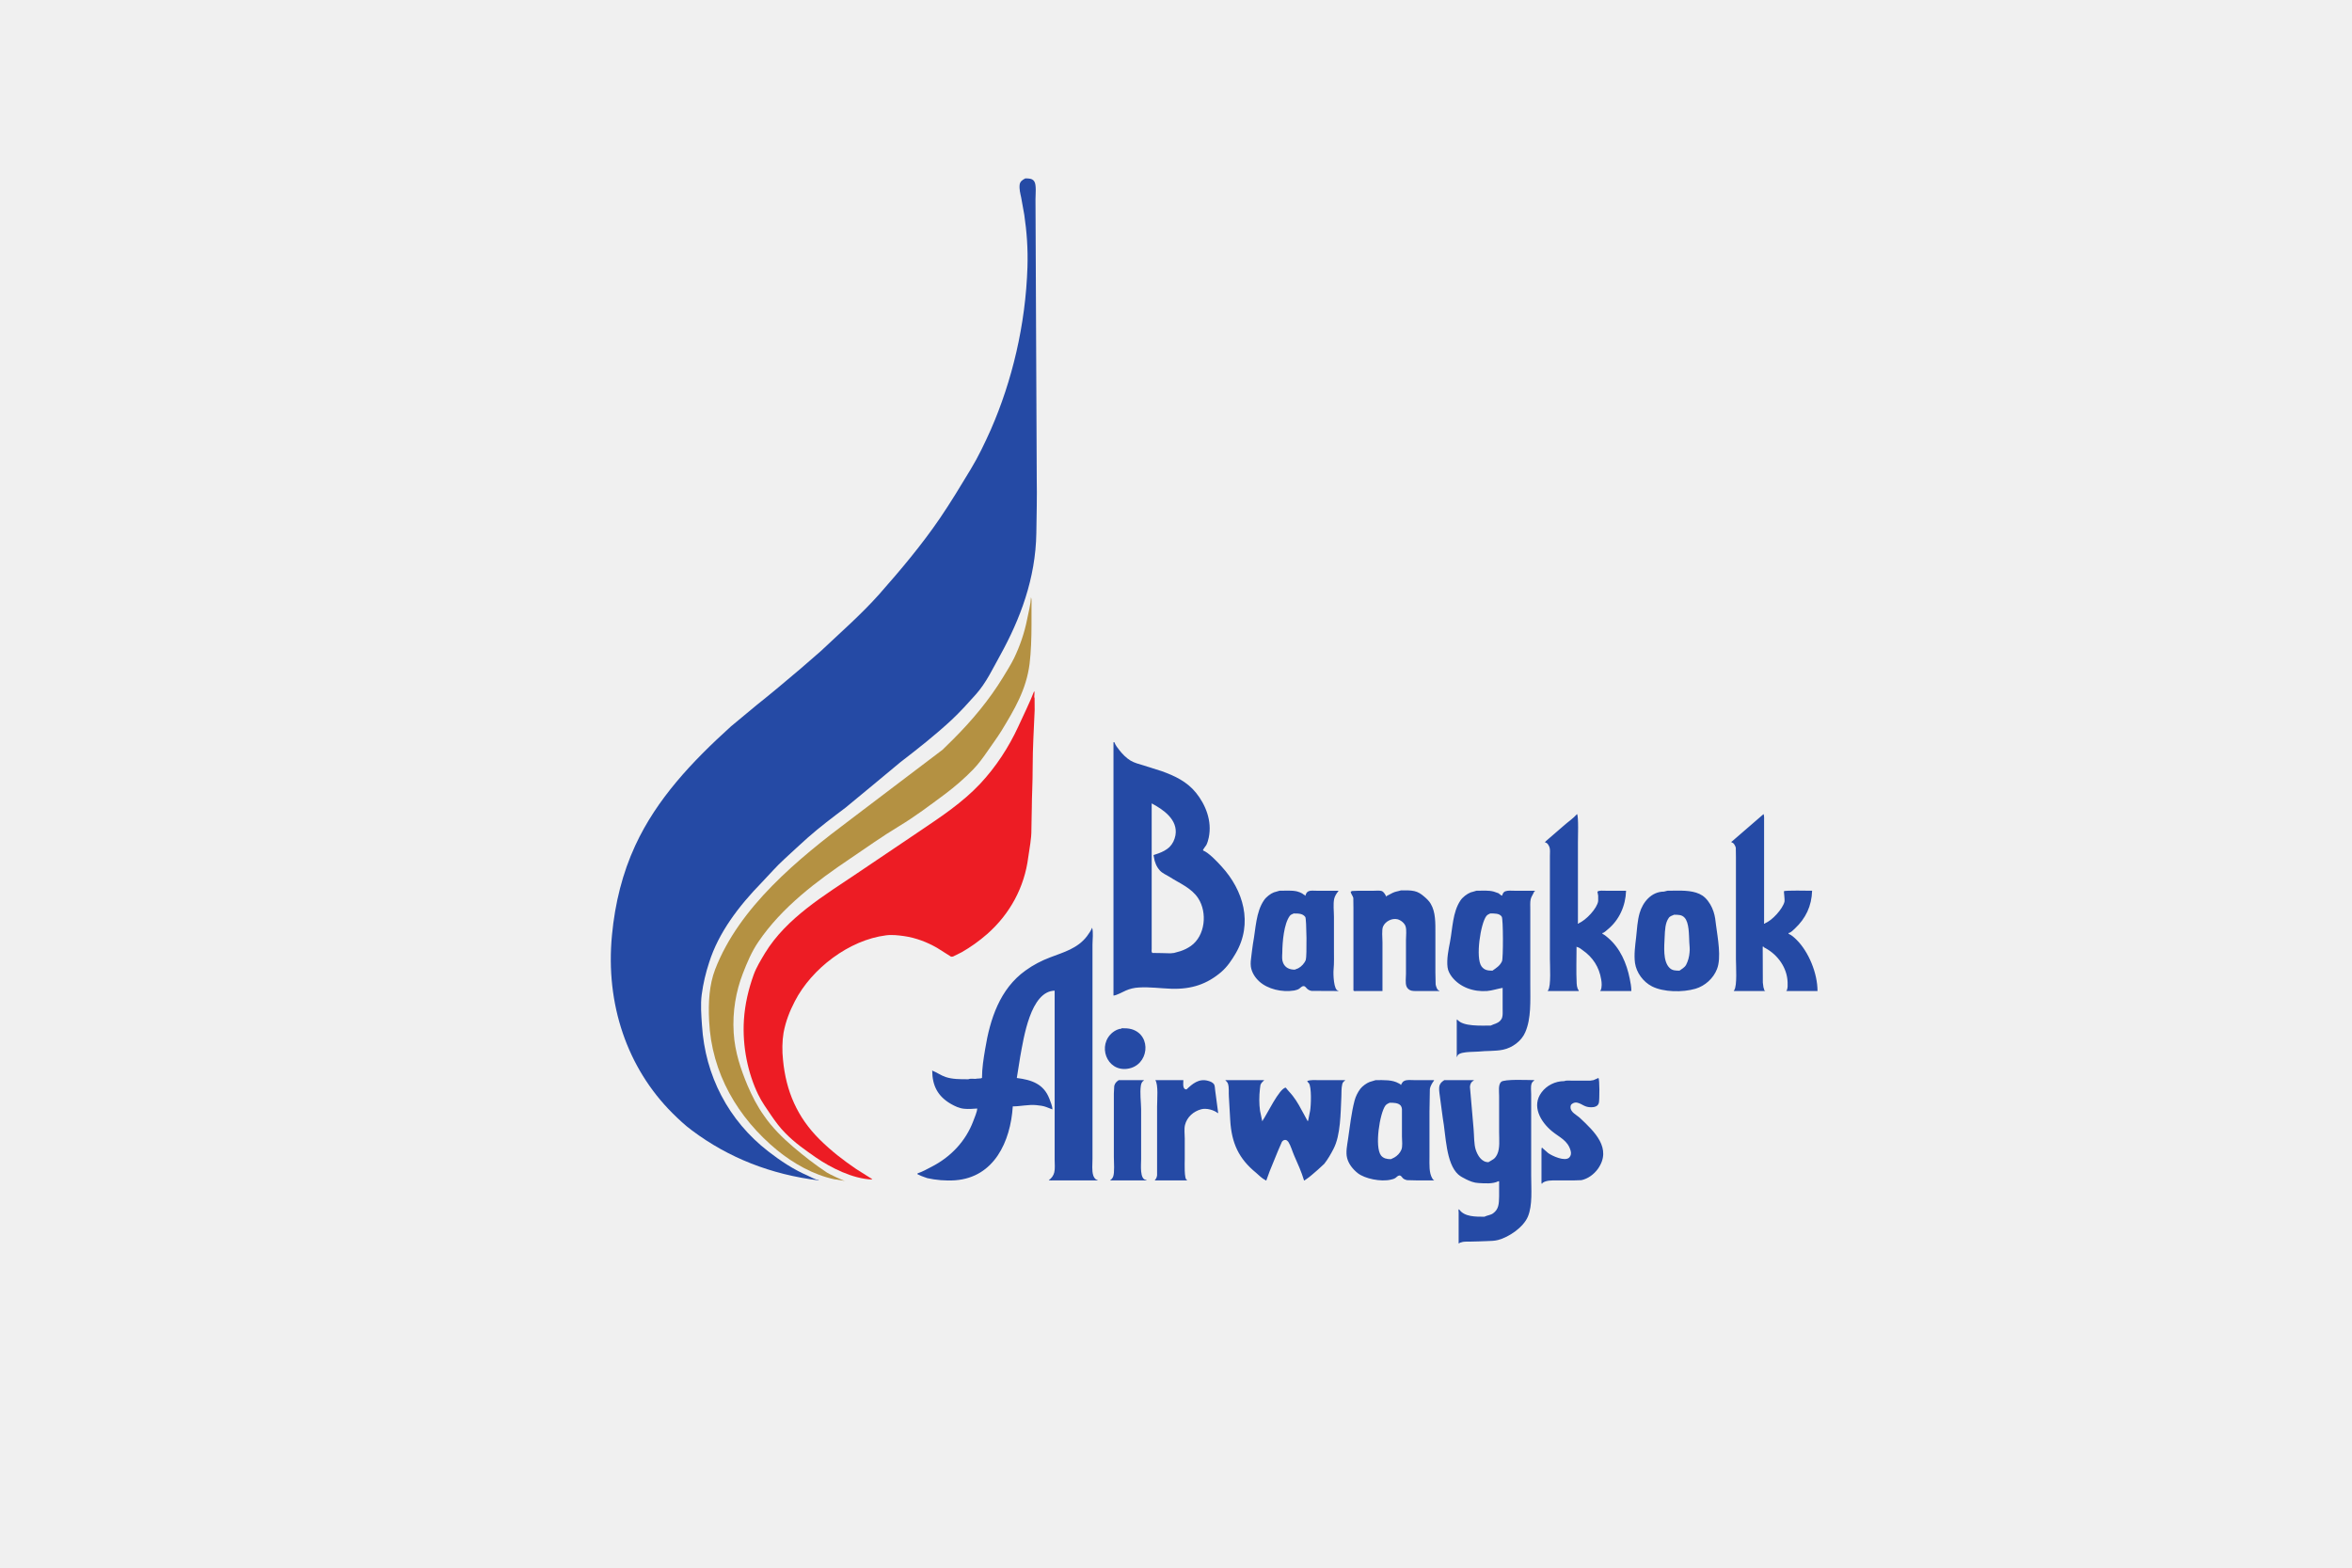
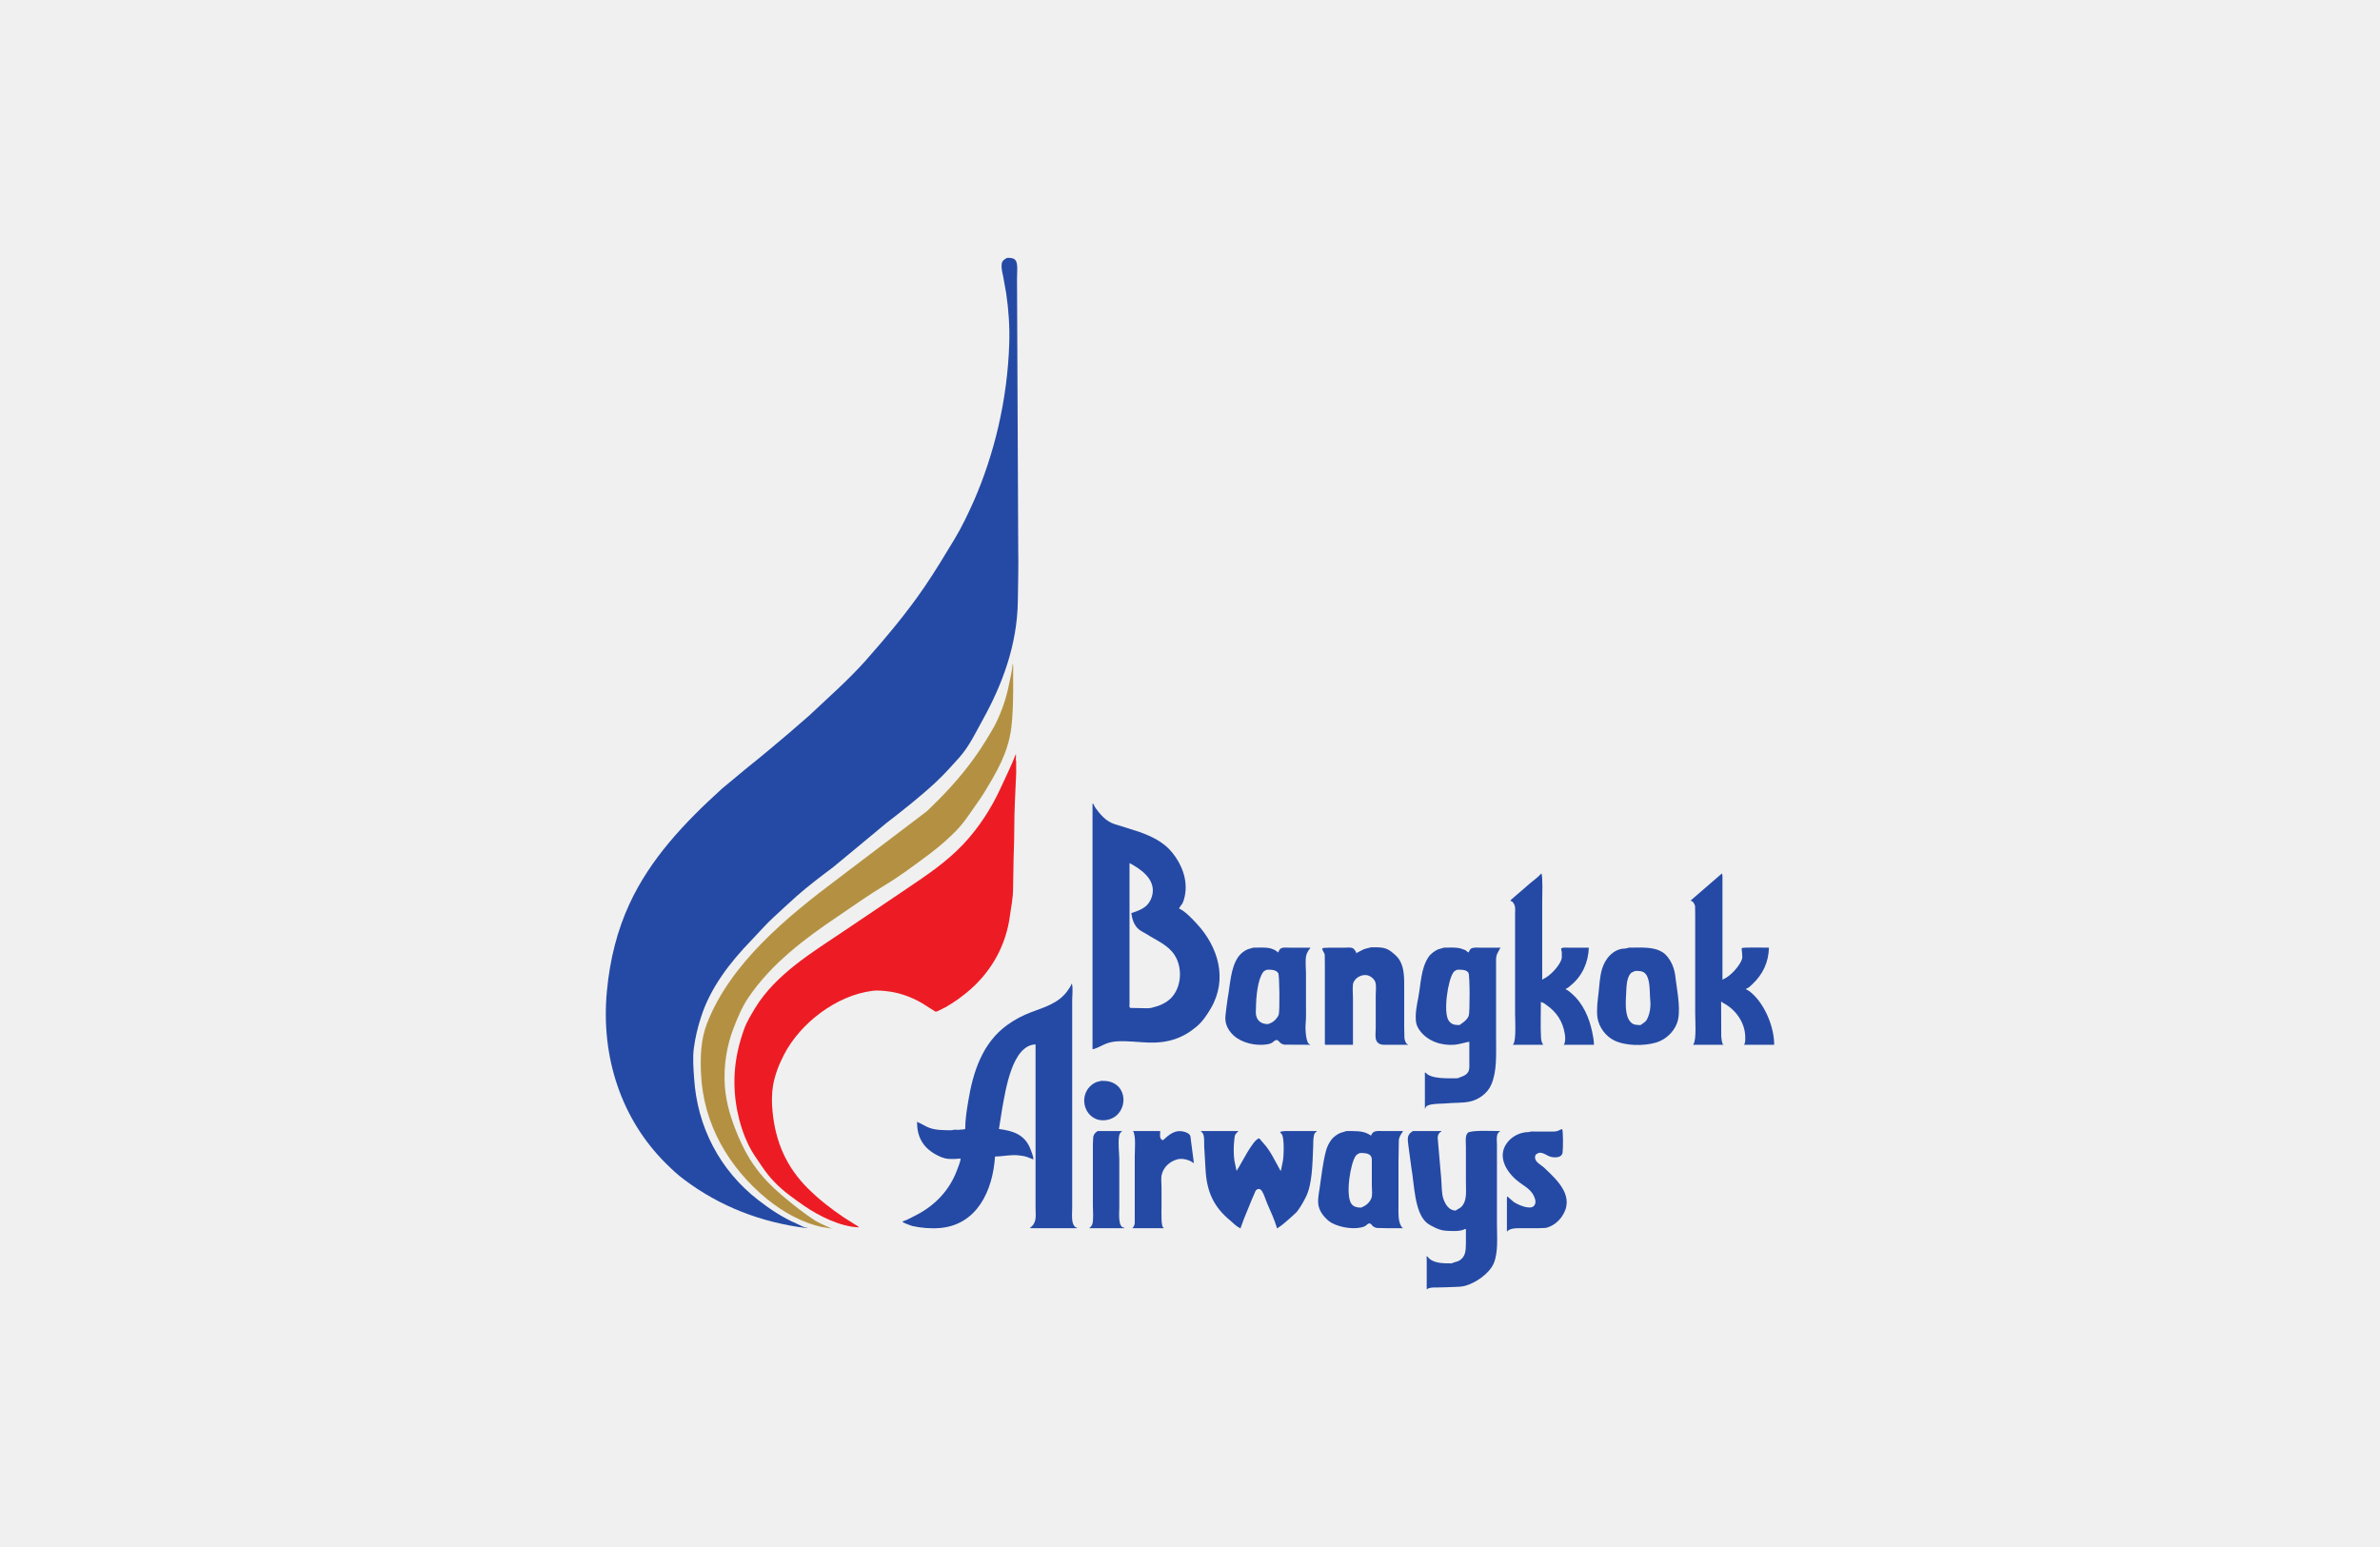
- <svg xmlns="http://www.w3.org/2000/svg" id="master-artboard" viewBox="0 0 1200 800" version="1.1" x="0px" y="0px" style="enable-background:new 0 0 1400 980;" width="1200px" height="800px">
-   <rect id="ee-background" x="0" y="0" width="1200" height="800" style="fill: white; fill-opacity: 0; pointer-events: none;" />
-   <g transform="matrix(1.058173, 0, 0, 1.058173, 311.6318, 119.9151)">
-     <path d="M216.616 242.994v109.2c1.221 0 4.092-1.617 5.362-2.167 1.648-.734 3.596-1.204 5.525-1.3 4.75-.3 9.469.387 14.083.541 8.823.27 15.41-2.07 21.45-7.204 2.666-2.296 4.562-5.18 6.23-8.016 7.61-13.036 3.298-27.256-6.067-37.484-2.007-2.2-5.428-5.872-8.017-6.933 0-.492 1.181-1.808 1.463-2.33.494-1.012.786-2.095 1.029-3.195 1.512-7.237-1.409-14.218-5.471-19.283-3.926-4.883-9.246-7.33-14.733-9.317-2.589-.859-5.217-1.662-7.854-2.492-1.91-.569-3.953-1.07-5.688-2.112-1.842-1.129-3.345-2.68-4.712-4.388-.844-1.06-1.746-2.198-2.221-3.52zm16.466 26.379c4.886 2.605 11.42 6.956 10.238 13.758-.369 1.959-1.195 3.683-2.6 5.092-1.31 1.215-2.947 2.046-4.604 2.654-.67.241-1.36.463-2.059.704-.32 0-.083.488-.054.758.32 2.326 1.142 4.363 2.654 6.013 1.154 1.225 2.705 1.795 4.063 2.654 4.275 2.779 9.486 4.776 12.404 9.262 4.013 6.156 3.067 16.184-3.196 20.584a17.116 17.116 0 01-4.496 2.22c-.911.242-1.787.518-2.708.759-.475.038-1.018.066-1.57.162-2.609-.096-5.228-.124-7.855-.162v-.217c-.398 0-.217-1.179-.217-1.516v-62.726zm183.3 4.604c-1.745 1.988-4.01 3.424-5.959 5.2-2.56 2.21-5.068 4.437-7.637 6.608v.217h-.217v.217c1.047 0 1.781 1.474 2.004 2.275.272 1.032.09 2.47.109 3.629v44.145c0 2.837.56 11.917-.759 13.596v.217h-.216v.162h13.433c0-.337-.362-.705-.488-.975a7.513 7.513 0 01-.433-2.275c-.262-5.278-.054-10.41-.054-15.87.252 0 .217-.025.217.216.804 0 1.737.812 2.329 1.246 4.479 3.088 7.218 7.368 8.07 12.675.253 1.341.395 3.408-.216 4.604 0 .212.035.217-.217.217v.162h13.434c0-1.891-.356-3.626-.705-5.362-1.328-6.562-4.062-13.054-9.316-17.55-.766-.666-1.526-1.328-2.438-1.734v-.379c.737 0 1.723-1.12 2.275-1.516 4.954-4.063 7.695-10.122 7.909-16.684h-8.83c-1.095 0-2.685-.196-3.412.325-.02.03 0 .026 0 .054h-.108c.135.58.199 1.155.325 1.734v2.329c-.398 3.145-5.317 8.346-8.342 9.533v.217h-.38v-34.83c0-1.92.33-11.574-.378-12.403zm80.383 0c-4.528 3.937-9.084 7.862-13.65 11.808-.262 0-.163.154-.163.434.95 0 1.677 1.57 1.842 2.275.02 1.34.025 2.72.054 4.062v43.929c0 2.808.599 11.7-.758 13.38v.216h-.163v.162h13.488c0-.241 0-.162-.271-.162-.097-.454-.278-.974-.433-1.409-.097-.694-.174-1.382-.271-2.058 0-5.162-.054-10.33-.054-15.491h.379c0 .308.65.55.92.704 5.197 2.865 9.232 8.391 9.426 14.625.048 1.186.101 2.467-.325 3.412 0 .212.045.217-.217.217v.162h13.433c0-7.67-3.824-16.912-8.991-22.046-1.047-1.032-2.168-2.078-3.467-2.6v-.379c.873 0 2.068-1.317 2.708-1.896 4.654-4.37 7.227-9.675 7.421-16.304-1.59 0-11.61-.236-12.133.217-.116.039.43 3.604.216 4.55-.736 3.02-5.345 8.147-8.341 9.208v.217h-.433v-43.983c0-1.062.103-2.391-.217-3.25zm-156.216 32.879c-1.193.396-2.505.504-3.63 1.083-.901.425-1.787.974-2.708 1.409v.162h-.162c0-.579-1.112-2.063-1.625-2.275-.95-.425-2.46-.217-3.575-.217h-6.5c-.94.039-1.882.08-2.871.109-.175.096-.402.184-.596.27-.184.55.957 2.004 1.083 2.709 0 1.495.045 2.96.054 4.387v35.588h.163c0 .308.881.162 1.192.162h11.158v-21.016c0-1.863-.389-5.388.27-6.825.98-2.2 3.8-3.638 6.176-3.088 1.415.338 3.104 1.679 3.52 3.088.495 1.61.163 3.978.163 5.85v14.516c0 1.698-.346 4.014.217 5.471.3.859 1.21 1.639 2.112 1.842 1.173.29 2.586.124 3.846.162h8.233v-.162c-.97 0-1.528-2.033-1.625-2.709-.048-1.736-.108-3.428-.108-5.145v-16.684c0-4.785.129-9.263-2.004-12.891-.67-1.197-1.888-2.337-2.925-3.196-1.26-1.1-2.556-1.918-4.117-2.275-1.784-.405-3.783-.325-5.741-.325zm-48.534.108c-1.284-.009-2.62.054-3.845.054-.825.28-1.643.454-2.438.705-1.435.54-3.333 2.017-4.225 3.358-3.539 5.066-3.574 12.396-4.767 18.687-.242 1.776-.51 3.558-.704 5.363-.203 1.428-.42 3.108-.216 4.604.358 2.47 1.767 4.684 3.629 6.392 3.626 3.3 9.745 4.758 15.058 3.9.746-.155 1.492-.363 2.112-.759.572-.366 1.15-1.137 1.896-1.137.766-.03 1.137.821 1.68 1.246a3.744 3.744 0 001.787.812c3.858.029 7.689.016 11.537.054v-.162c-2.045 0-2.232-7.3-2.058-9.046.272-2.837.163-5.946.163-8.937v-13.759c0-2.412-.396-5.664.108-7.854.223-1.071 1.06-2.45 1.787-3.25v-.217h-9.425c-1.105 0-2.54-.179-3.412.217-.805.338-1.131 1.134-1.354 1.896h-.217v-.217c-.368 0-.818-.53-1.137-.704-.747-.396-1.554-.747-2.33-.92-1.12-.247-2.344-.317-3.629-.326zm84.825 0c-1.287-.015-2.595.054-3.846.054-.804.28-1.584.463-2.437.705-1.6.646-3.492 2.054-4.442 3.52-3.354 5.037-3.342 11.85-4.496 17.93-.63 3.203-1.494 7.433-1.029 10.887.184 1.486.97 2.905 1.842 4.062 3.46 4.458 9.214 6.546 15.166 6.121 2.356-.212 4.497-.987 6.717-1.354v9.046c-.03 1.187.128 2.479-.162 3.52-.136.609-.44 1.118-.867 1.572-1.28 1.302-2.585 1.35-4.117 2.112-4.188 0-11.802.448-14.245-2.437h-.163v-.217c-.368 0-.217 1.179-.217 1.517v14.57h.217c0-2.412 7.146-2.008 9.046-2.22 3.52-.396 7.248-.109 10.67-.813 3.976-.82 7.979-3.708 9.588-7.53 2.598-5.924 2.167-13.429 2.167-20.637V315.09c0-1.457-.119-3.094.162-4.387.262-1.187 1.09-2.176 1.517-3.304.32 0 .27-.1.27-.38h-8.883c-1.221 0-2.71-.179-3.737.217-.882.25-1.269 1.105-1.463 1.896-.445 0-1.173-.778-1.57-1.03-.67-.24-1.316-.482-2.005-.703-1.105-.304-2.396-.418-3.683-.434zm82.875 0c-1.49.003-2.953.054-4.388.054-.523.164-1.012.273-1.516.38-5.43 0-9.126 4.605-10.454 9.208-.96 3.3-1.158 7.063-1.517 10.508-.388 3.397-.982 7.412-.488 11.05.62 4.178 3.532 8.145 7.313 10.075 4.993 2.528 13.148 2.65 18.741 1.03 4.111-1.226 7.712-4.446 9.263-8.45 1.997-4.883.3-13.602-.38-18.85-.222-2.017-.472-4.11-1.083-5.905-.707-2.18-1.957-4.416-3.683-6.066-2.872-2.707-7.337-3.044-11.808-3.034zm-165.425 9.859c2.007 0 3.878-.018 4.984 1.516.572.772.73 17.062.216 18.471-.504 1.428-1.883 2.925-3.25 3.63-.504.211-1.003.383-1.516.595-2.308 0-4.111-.854-4.984-2.87-.591-1.38-.456-2.713-.379-4.334.049-4.854.695-12.451 3.196-15.925.446-.647 1.132-.775 1.733-1.083zm84.663 0c1.783 0 4.072-.117 4.983 1.408.65.917.66 17.872.108 19.175-.92 1.988-2.4 2.847-4.116 4.062-2.075 0-3.482-.22-4.713-1.841-2.676-3.725-.404-18.425 2.058-21.667.485-.646 1.01-.8 1.68-1.137zm79.245.541c1.774 0 3.352-.009 4.496 1.246 2.046 2.171 1.874 7.384 2.058 10.617.087 1.38.283 2.988.109 4.387-.146 1.92-.649 3.716-1.463 5.309-.688 1.254-1.833 1.754-2.87 2.545-1.775 0-3.17-.059-4.334-1.245-2.87-2.876-2.243-9.118-2.058-13.325.135-2.837.21-5.983 1.733-8.125.591-.888 1.457-.955 2.33-1.409zm-250.79 5.58c-.495 1.312-1.407 2.554-2.222 3.683-4.023 5.278-10.058 6.9-15.816 9.1-3.733 1.408-7.404 3.304-10.671 5.687-11.042 7.903-15.284 20.902-17.387 33.908-.67 4.005-1.355 8.12-1.355 12.405h-.162c0 .299-2.257.186-2.654.379-.989 0-2.254-.204-3.088.162-3.587 0-6.827.029-9.804-.975-1.997-.666-3.62-1.92-5.579-2.654v-.162h-.162c0 6.6 2.442 11.166 8.016 14.408 1.726.974 3.654 1.93 5.796 2.112 1.871.184 3.815.018 5.58-.108 0 1.293-1.215 4.108-1.68 5.363-3.267 8.722-9.72 15.525-18.037 19.77-1.92.975-3.9 2.142-6.013 2.817v.38c.553.27 1.107.478 1.68.757.872.31 1.673.651 2.545.921 3.636.82 7.93 1.22 12.08.921 16.713-1.312 23.765-16.604 24.753-31.85 3.335 0 6.78-.88 10.184-.541 1.435.144 2.926.32 4.225.812.911.367 1.781.73 2.654 1.03 0-1.525-.825-3.264-1.3-4.605-2.463-6.387-7.582-8.117-14.03-8.937.476-3.06.988-6.067 1.463-9.155 1.503-8.085 4.39-28.182 14.842-28.491v72.8c0 1.775.235 3.933-.163 5.525-.261 1.186-1.146 2.642-2.329 3.25 0 .337 1.744.216 2.113.216h18.85v-.216c-.912 0-1.658-1.265-1.842-1.95-.66-2.017-.325-4.86-.325-7.204v-92.138c0-2.19.439-5.5-.162-7.42zm12.674 43.333v.216c-1.367 0-2.803.8-3.791 1.571-6.777 5.432-2.68 16.876 6.229 15.708 9.375-1.196 10.83-14.409 1.95-17.062-1.348-.396-2.778-.433-4.388-.433zm205.508 21.45c-.679.299-1.395.583-2.113.92-.446.058-.869.15-1.354.217h-8.07c-1 0-2.417-.15-3.25.217-3.84 0-7.525 1.887-9.696 4.82-4.43 5.896-.468 12.701 4.495 16.792 3.268 2.683 6.776 3.91 8.017 8.396.31 1.1.17 2.124-.596 2.925-1.9 1.853-7.417-.728-9.046-1.896-.862-.733-1.702-1.487-2.545-2.22v-.163c-.466 0-.36.77-.38 1.137-.01 4.767 0 9.559 0 14.354h.38c0-.25.051-.263.216-.379 1.639-1.042 3.694-.975 5.904-.975h7.475c1.067-.029 2.165-.089 3.25-.108 2.822-.618 5.36-2.492 7.096-4.875 6.215-8.82-1.516-16.084-7.691-21.883-1.387-1.322-4.136-2.468-4.117-4.659 0-.743.192-1.213.812-1.57.592-.406 1.417-.62 2.221-.38 2.24.589 2.938 1.95 5.904 1.95.737 0 1.433-.099 2.005-.379.736-.299 1.125-.92 1.3-1.625.252-1.129.355-10.192-.217-10.616zm-35.262.812c-3.083.027-6.033.24-6.663.867-1.328 1.283-.867 4.114-.867 6.12v15.492c0 3.204.42 7.021-.812 9.588-1.067 2.2-1.96 2.245-3.792 3.412-3.025 0-4.676-2.98-5.47-5.362-.796-2.413-.68-6.255-.921-8.938-.524-6.05-1.057-12.105-1.571-18.146.029-1.158.597-2.283 1.625-2.708v-.217h-12.675c-.882.608-1.626 1.125-2.004 2.167-.475 1.37-.12 3.122.054 4.55.426 3.232.854 6.463 1.3 9.696 1.338 7.237 1.291 19.413 6.662 24.266 1.028.888 2.147 1.441 3.359 2.059 1.6.79 3.39 1.538 5.416 1.625 2.637.144 6.152.438 8.45-.759h.38v6.5c-.078 3.127-.11 5.518-2.6 7.313-1.164.83-2.517.826-3.738 1.462-3.723 0-8.569.074-10.78-3.033h-.216v-.217c-.32 0-.108 1.046-.108 1.355v13.379h.325c0-.338.373-.322.596-.38 1.144-.492 2.621-.35 4.008-.379 2.259-.067 4.775-.09 7.15-.216 1.61-.049 3.446-.083 4.929-.488 4.624-1.216 10.86-5.405 12.837-10.075 2.056-4.979 1.409-11.633 1.409-17.712v-34.992c0-1.466-.255-3.238.162-4.55.175-.588.614-1.074 1.138-1.354v-.217c-1.29 0-4.5-.134-7.584-.108zm-46.367.054c-.749.01-1.476.119-2.004.38-.766.308-1.02 1.007-1.408 1.624v.163h-.109c0-.319-.585-.55-.866-.704-2.812-1.621-6.283-1.409-9.967-1.409-.863.3-1.762.562-2.654.813-1.319.511-3.053 1.767-3.954 2.925-1.106 1.476-2.017 3.277-2.492 5.091-1.396 5.346-1.993 11.072-2.817 16.63-.368 2.508-1.058 5.67-.379 8.179.65 2.499 2.408 4.728 4.55 6.445 3.054 2.413 9.951 3.83 14.246 2.817.775-.154 1.418-.334 2.058-.758.514-.338.966-1 1.625-1.03.824-.057 1.13.803 1.625 1.246.514.406 1.088.633 1.68.759 1.463.029 2.933.08 4.387.108h7.258v-.162c-.33 0-.53-.4-.704-.65-1.512-2.51-1.246-5.988-1.246-9.317v-19.5c.049-3.232.114-6.479.163-9.75.164-1.158 1.04-2.741 1.787-3.629v-.217h-8.558c-.684 0-1.472-.063-2.221-.054zm-125.07.054c-1.047.705-1.63 1.292-1.95 2.546-.068 1.061-.085 2.125-.163 3.196v27.354c0 2.22.393 6.793-.325 8.558-.233.55-.577.891-.975 1.354h-.27v.217h15.6v-.217c-2.996 0-2.276-6.612-2.276-8.937v-21.612c-.048-3.146-.593-6.955-.108-10.13.155-.849.46-1.716 1.246-2.112v-.217h-10.78zm15.762 0c1.357 2.046.758 8.359.758 11.321-.02 9.89 0 19.739 0 29.63-.097.732-.264 1.355-.758 1.895v.162h-.217v.217h13.867v-.217c-1.309 0-.975-7.432-.975-8.937v-8.992c0-1.833-.318-4.024.108-5.741.844-3.426 3.663-5.884 6.988-6.771 2.268-.618 5.515.332 7.096 1.625h.216c-.436-3.242-.844-6.543-1.3-9.804-.135-.801-.08-1.964-.487-2.6-.563-.82-1.6-1.212-2.492-1.463-4.043-1.158-6.773 1.242-9.37 3.683-1.833 0-1.355-2.6-1.355-4.008h-12.079zm30.117 0c.523.521.988.934 1.191 1.571.533 1.65.253 3.701.38 5.525.184 3.425.392 6.866.595 10.292.592 9.822 3.707 16.493 11.104 22.533 1.26 1.042 2.49 2.45 3.955 3.087 0 .3.196.217.487.217.504-1.312.949-2.667 1.463-4.008 1.192-2.866 2.328-5.776 3.52-8.613a503.767 503.767 0 011.734-4.008c.339-.521.936-.909 1.625-.813.465.097.856.446 1.137.813 1.105 1.746 1.677 3.988 2.492 5.85 1.512 3.416 3.213 7.2 4.279 10.78h.38c0-.252.184-.255.378-.38 1.833-1.187 3.504-2.797 5.2-4.225a86.076 86.076 0 012.763-2.546c1.56-1.988 2.874-4.271 4.008-6.5 3.044-5.857 3.02-15.271 3.358-22.479.059-1.862-.018-3.639.38-5.308.126-.676.57-1.233 1.191-1.571v-.217h-11.32c-1.687 0-3.563-.17-4.93.38-.116.24.476.67.65.92 1.26 1.467.978 9.825.542 12.025-.29 1.428-.586 2.919-.867 4.28h-.216c-.446-.879-.959-1.792-1.463-2.709-1.493-2.75-2.951-5.616-4.929-8.125-.93-1.216-2.048-2.266-2.98-3.52-2.685 0-8.395 12.062-9.966 14.137v.216h-.216c-.31-1.428-.62-2.92-.921-4.387-.437-2.933-.394-6.4-.054-9.37.077-.541.13-1.14.216-1.68.194-.676.728-1.324 1.3-1.788v-.162h.271v-.217H264.77zm70.85 9.75c1.706 0 3.793-.012 4.82 1.3.281.396.42.859.488 1.409v11.862c0 1.775.402 4.354-.325 5.85-.572 1.293-1.71 2.482-2.98 3.196-.504.241-.958.463-1.462.704-1.726 0-3.251-.313-4.28-1.625-2.8-3.763-.508-18.15 1.897-21.45.484-.637 1.192-.937 1.841-1.246z" fill="#254aa5" transform="matrix(1.118886, 0, 0, 1.118886, 0.00004194996, -27.28487)" />
-     <path d="M182.446 220.97c.369 1.13-.203 2.142.175 3.05 0 1.746.029 3.425.029 5.19-.33 8.154-.853 16.182-.853 24.306 0 7.546-.369 12.766-.369 17.648.04 1.283-.223 8.124-.174 9.379.048 4.178-.834 8.028-1.357 11.993-1.639 12.95-7.834 24.432-17.693 33.135-3.5 3.049-7.087 5.616-10.975 7.844-1.221.59-2.453 1.226-3.693 1.834-.136.029-.243.087-.417.087h-.504a488.177 488.177 0 00-6.04-3.812c-4.237-2.44-9.104-4.313-14.155-5.046-2.414-.328-5.235-.695-7.862-.328-15.88 2.016-31.983 14.29-39.264 28.426-2.21 4.274-3.916 8.577-4.847 13.556-.601 3.484-.66 7.941-.242 11.637 1.29 13.682 6.224 24.817 15.715 34.283 5.05 5.007 10.296 9.07 15.9 12.862 2.054 1.273 4.178 2.586 6.204 3.907.203.087.368.087.368.396h.233v.174c-8.357-.27-17.887-5.124-24.218-9.485-4.634-3.242-9.132-6.32-13.252-10.575-2.278-2.287-4.188-4.883-5.943-7.44-2.026-3-4.169-5.953-5.73-9.195-4.382-9.1-6.844-20.581-6.117-32.112.446-6.908 2.007-13.315 4.16-19.336 1.201-3.358 3.111-6.388 4.914-9.437 9.346-15.294 25.769-24.981 39.991-34.591 9.18-6.147 18.333-12.4 27.533-18.565 8.803-5.953 17.547-11.752 25.129-19.761 6.883-7.324 12.419-15.901 16.471-24.663 1.687-3.724 5.487-11.54 6.883-15.36" fill="#ed1c24" transform="matrix(1.118886, 0, 0, 1.118886, 0.00004194996, -27.28487)" />
-     <path d="M181.08 180.512c.368 1.033.213 2.5.213 3.783v8.24c0 5.288-.214 11.694-.825 16.644-1.415 11.212-6.553 19.732-12.108 28.89-1.93 3.135-4.12 5.982-6.156 9.002-1.833 2.653-3.81 5.374-6.098 7.719-3.742 3.86-7.824 7.362-11.954 10.479-6.602 4.91-12.981 9.735-19.961 13.952-7.107 4.274-13.873 9.099-20.728 13.74-14.639 9.832-29.704 21.102-39.893 36.116-2.9 4.255-4.877 8.983-6.71 13.74-2.888 7.459-4.488 16.278-3.906 25.406.504 8.279 3.044 15.727 5.991 22.78 1.968 4.546 4.198 8.974 7.145 13.066 3.345 4.863 7.863 9.407 12.497 13.344 4.74 4.033 9.471 7.729 14.561 11.087.698.492 7.184 3.628 7.95 3.628 0 .067-4.537-.82-4.537-.695-9.249-1.92-17.906-6.909-24.848-12.553-16.995-13.982-28.328-33.25-29.346-55.81-.397-7.873.058-15.544 2.598-22.144 10.364-26.863 35.619-47.598 58.527-64.754 7.989-6.079 15.977-12.158 23.966-18.17 5.148-3.907 10.315-7.815 15.482-11.732a341.528 341.528 0 014.625-4.545c8.24-8.24 15.492-16.972 21.367-26.563 1.667-2.74 3.393-5.471 4.818-8.327 2.511-5.201 4.508-10.933 5.652-16.8.62-3.116 1.503-6.261 1.677-9.523" fill="#b49142" transform="matrix(1.118886, 0, 0, 1.118886, 0.00004194996, -27.28487)" />
-     <path d="M178.627 0c1.512 0 2.995 0 3.839 1.254 1.018 1.457.543 5.645.543 7.758.077 10.489.542 114.128.542 120.65.146 7.189-.067 15.883-.174 23.158-.29 19.626-6.99 37.177-15.55 52.664-3.268 5.828-5.963 11.82-10.597 17.01-3.286 3.687-6.602 7.353-10.237 10.779-7.145 6.648-14.678 12.553-22.24 18.38-7.853 6.533-15.696 13.066-23.558 19.53-5.526 4.16-11.062 8.318-16.355 12.988-3.403 2.991-6.622 6.108-9.995 9.157-3.471 3.145-6.583 6.802-9.889 10.228-9.772 10.044-18.498 21.44-22.589 34.408-1.473 4.525-2.53 8.886-3.19 13.836-.562 4.236-.183 8.916.107 13.161 1.358 21.797 11.45 41.124 28.542 54.382 5.322 4.12 10.877 7.815 16.956 10.44 1.221.521 3.45 1.891 4.78 1.891v.183c-20.476-2.508-38.828-9.706-54.582-21.526-3.015-2.2-5.74-4.825-8.415-7.45C7.146 383.488-2.374 355.989.505 326.154c1.31-13.894 4.576-26.833 10.034-38.624 9.23-19.993 24.334-36.04 41.252-51.352 3.742-3.088 7.435-6.146 11.11-9.224 6.388-5.076 12.583-10.296 18.875-15.641a3481.94 3481.94 0 018.706-7.565c8.483-7.999 17.305-15.699 25.129-24.46 9.404-10.653 18.468-21.44 26.263-32.884 4.692-6.899 8.958-13.981 13.214-21.034 3.315-5.462 6.059-11.27 8.676-17.098 9.123-20.852 14.988-45.1 15.783-70.013.262-7.941-.31-15.39-1.366-22.569-.437-2.47-.863-4.95-1.338-7.449-.369-1.708-.883-3.628-.66-5.529.175-1.457 1.31-2.132 2.443-2.711" fill="#254aa5" transform="matrix(1.118886, 0, 0, 1.118886, 0.00004194996, -27.28487)" />
-   </g>
+ <svg xmlns="http://www.w3.org/2000/svg" height="650" width="1000" viewBox="-78 -114.752 676.003 688.515">
+   <path d="M216.616 242.994v109.2c1.221 0 4.092-1.617 5.362-2.167 1.648-.734 3.596-1.204 5.525-1.3 4.75-.3 9.469.387 14.083.541 8.823.27 15.41-2.07 21.45-7.204 2.666-2.296 4.562-5.18 6.23-8.016 7.61-13.036 3.298-27.256-6.067-37.484-2.007-2.2-5.428-5.872-8.017-6.933 0-.492 1.181-1.808 1.463-2.33.494-1.012.786-2.095 1.029-3.195 1.512-7.237-1.409-14.218-5.471-19.283-3.926-4.883-9.246-7.33-14.733-9.317-2.589-.859-5.217-1.662-7.854-2.492-1.91-.569-3.953-1.07-5.688-2.112-1.842-1.129-3.345-2.68-4.712-4.388-.844-1.06-1.746-2.198-2.221-3.52zm16.466 26.379c4.886 2.605 11.42 6.956 10.238 13.758-.369 1.959-1.195 3.683-2.6 5.092-1.31 1.215-2.947 2.046-4.604 2.654-.67.241-1.36.463-2.059.704-.32 0-.083.488-.054.758.32 2.326 1.142 4.363 2.654 6.013 1.154 1.225 2.705 1.795 4.063 2.654 4.275 2.779 9.486 4.776 12.404 9.262 4.013 6.156 3.067 16.184-3.196 20.584a17.116 17.116 0 01-4.496 2.22c-.911.242-1.787.518-2.708.759-.475.038-1.018.066-1.57.162-2.609-.096-5.228-.124-7.855-.162v-.217c-.398 0-.217-1.179-.217-1.516v-62.726zm183.3 4.604c-1.745 1.988-4.01 3.424-5.959 5.2-2.56 2.21-5.068 4.437-7.637 6.608v.217h-.217v.217c1.047 0 1.781 1.474 2.004 2.275.272 1.032.09 2.47.109 3.629v44.145c0 2.837.56 11.917-.759 13.596v.217h-.216v.162h13.433c0-.337-.362-.705-.488-.975a7.513 7.513 0 01-.433-2.275c-.262-5.278-.054-10.41-.054-15.87.252 0 .217-.025.217.216.804 0 1.737.812 2.329 1.246 4.479 3.088 7.218 7.368 8.07 12.675.253 1.341.395 3.408-.216 4.604 0 .212.035.217-.217.217v.162h13.434c0-1.891-.356-3.626-.705-5.362-1.328-6.562-4.062-13.054-9.316-17.55-.766-.666-1.526-1.328-2.438-1.734v-.379c.737 0 1.723-1.12 2.275-1.516 4.954-4.063 7.695-10.122 7.909-16.684h-8.83c-1.095 0-2.685-.196-3.412.325-.02.03 0 .026 0 .054h-.108c.135.58.199 1.155.325 1.734v2.329c-.398 3.145-5.317 8.346-8.342 9.533v.217h-.38v-34.83c0-1.92.33-11.574-.378-12.403zm80.383 0c-4.528 3.937-9.084 7.862-13.65 11.808-.262 0-.163.154-.163.434.95 0 1.677 1.57 1.842 2.275.02 1.34.025 2.72.054 4.062v43.929c0 2.808.599 11.7-.758 13.38v.216h-.163v.162h13.488c0-.241 0-.162-.271-.162-.097-.454-.278-.974-.433-1.409-.097-.694-.174-1.382-.271-2.058 0-5.162-.054-10.33-.054-15.491h.379c0 .308.65.55.92.704 5.197 2.865 9.232 8.391 9.426 14.625.048 1.186.101 2.467-.325 3.412 0 .212.045.217-.217.217v.162h13.433c0-7.67-3.824-16.912-8.991-22.046-1.047-1.032-2.168-2.078-3.467-2.6v-.379c.873 0 2.068-1.317 2.708-1.896 4.654-4.37 7.227-9.675 7.421-16.304-1.59 0-11.61-.236-12.133.217-.116.039.43 3.604.216 4.55-.736 3.02-5.345 8.147-8.341 9.208v.217h-.433v-43.983c0-1.062.103-2.391-.217-3.25zm-156.216 32.879c-1.193.396-2.505.504-3.63 1.083-.901.425-1.787.974-2.708 1.409v.162h-.162c0-.579-1.112-2.063-1.625-2.275-.95-.425-2.46-.217-3.575-.217h-6.5c-.94.039-1.882.08-2.871.109-.175.096-.402.184-.596.27-.184.55.957 2.004 1.083 2.709 0 1.495.045 2.96.054 4.387v35.588h.163c0 .308.881.162 1.192.162h11.158v-21.016c0-1.863-.389-5.388.27-6.825.98-2.2 3.8-3.638 6.176-3.088 1.415.338 3.104 1.679 3.52 3.088.495 1.61.163 3.978.163 5.85v14.516c0 1.698-.346 4.014.217 5.471.3.859 1.21 1.639 2.112 1.842 1.173.29 2.586.124 3.846.162h8.233v-.162c-.97 0-1.528-2.033-1.625-2.709-.048-1.736-.108-3.428-.108-5.145v-16.684c0-4.785.129-9.263-2.004-12.891-.67-1.197-1.888-2.337-2.925-3.196-1.26-1.1-2.556-1.918-4.117-2.275-1.784-.405-3.783-.325-5.741-.325zm-48.534.108c-1.284-.009-2.62.054-3.845.054-.825.28-1.643.454-2.438.705-1.435.54-3.333 2.017-4.225 3.358-3.539 5.066-3.574 12.396-4.767 18.687-.242 1.776-.51 3.558-.704 5.363-.203 1.428-.42 3.108-.216 4.604.358 2.47 1.767 4.684 3.629 6.392 3.626 3.3 9.745 4.758 15.058 3.9.746-.155 1.492-.363 2.112-.759.572-.366 1.15-1.137 1.896-1.137.766-.03 1.137.821 1.68 1.246a3.744 3.744 0 001.787.812c3.858.029 7.689.016 11.537.054v-.162c-2.045 0-2.232-7.3-2.058-9.046.272-2.837.163-5.946.163-8.937v-13.759c0-2.412-.396-5.664.108-7.854.223-1.071 1.06-2.45 1.787-3.25v-.217h-9.425c-1.105 0-2.54-.179-3.412.217-.805.338-1.131 1.134-1.354 1.896h-.217v-.217c-.368 0-.818-.53-1.137-.704-.747-.396-1.554-.747-2.33-.92-1.12-.247-2.344-.317-3.629-.326zm84.825 0c-1.287-.015-2.595.054-3.846.054-.804.28-1.584.463-2.437.705-1.6.646-3.492 2.054-4.442 3.52-3.354 5.037-3.342 11.85-4.496 17.93-.63 3.203-1.494 7.433-1.029 10.887.184 1.486.97 2.905 1.842 4.062 3.46 4.458 9.214 6.546 15.166 6.121 2.356-.212 4.497-.987 6.717-1.354v9.046c-.03 1.187.128 2.479-.162 3.52-.136.609-.44 1.118-.867 1.572-1.28 1.302-2.585 1.35-4.117 2.112-4.188 0-11.802.448-14.245-2.437h-.163v-.217c-.368 0-.217 1.179-.217 1.517v14.57h.217c0-2.412 7.146-2.008 9.046-2.22 3.52-.396 7.248-.109 10.67-.813 3.976-.82 7.979-3.708 9.588-7.53 2.598-5.924 2.167-13.429 2.167-20.637V315.09c0-1.457-.119-3.094.162-4.387.262-1.187 1.09-2.176 1.517-3.304.32 0 .27-.1.27-.38h-8.883c-1.221 0-2.71-.179-3.737.217-.882.25-1.269 1.105-1.463 1.896-.445 0-1.173-.778-1.57-1.03-.67-.24-1.316-.482-2.005-.703-1.105-.304-2.396-.418-3.683-.434zm82.875 0c-1.49.003-2.953.054-4.388.054-.523.164-1.012.273-1.516.38-5.43 0-9.126 4.605-10.454 9.208-.96 3.3-1.158 7.063-1.517 10.508-.388 3.397-.982 7.412-.488 11.05.62 4.178 3.532 8.145 7.313 10.075 4.993 2.528 13.148 2.65 18.741 1.03 4.111-1.226 7.712-4.446 9.263-8.45 1.997-4.883.3-13.602-.38-18.85-.222-2.017-.472-4.11-1.083-5.905-.707-2.18-1.957-4.416-3.683-6.066-2.872-2.707-7.337-3.044-11.808-3.034zm-165.425 9.859c2.007 0 3.878-.018 4.984 1.516.572.772.73 17.062.216 18.471-.504 1.428-1.883 2.925-3.25 3.63-.504.211-1.003.383-1.516.595-2.308 0-4.111-.854-4.984-2.87-.591-1.38-.456-2.713-.379-4.334.049-4.854.695-12.451 3.196-15.925.446-.647 1.132-.775 1.733-1.083zm84.663 0c1.783 0 4.072-.117 4.983 1.408.65.917.66 17.872.108 19.175-.92 1.988-2.4 2.847-4.116 4.062-2.075 0-3.482-.22-4.713-1.841-2.676-3.725-.404-18.425 2.058-21.667.485-.646 1.01-.8 1.68-1.137zm79.245.541c1.774 0 3.352-.009 4.496 1.246 2.046 2.171 1.874 7.384 2.058 10.617.087 1.38.283 2.988.109 4.387-.146 1.92-.649 3.716-1.463 5.309-.688 1.254-1.833 1.754-2.87 2.545-1.775 0-3.17-.059-4.334-1.245-2.87-2.876-2.243-9.118-2.058-13.325.135-2.837.21-5.983 1.733-8.125.591-.888 1.457-.955 2.33-1.409zm-250.79 5.58c-.495 1.312-1.407 2.554-2.222 3.683-4.023 5.278-10.058 6.9-15.816 9.1-3.733 1.408-7.404 3.304-10.671 5.687-11.042 7.903-15.284 20.902-17.387 33.908-.67 4.005-1.355 8.12-1.355 12.405h-.162c0 .299-2.257.186-2.654.379-.989 0-2.254-.204-3.088.162-3.587 0-6.827.029-9.804-.975-1.997-.666-3.62-1.92-5.579-2.654v-.162h-.162c0 6.6 2.442 11.166 8.016 14.408 1.726.974 3.654 1.93 5.796 2.112 1.871.184 3.815.018 5.58-.108 0 1.293-1.215 4.108-1.68 5.363-3.267 8.722-9.72 15.525-18.037 19.77-1.92.975-3.9 2.142-6.013 2.817v.38c.553.27 1.107.478 1.68.757.872.31 1.673.651 2.545.921 3.636.82 7.93 1.22 12.08.921 16.713-1.312 23.765-16.604 24.753-31.85 3.335 0 6.78-.88 10.184-.541 1.435.144 2.926.32 4.225.812.911.367 1.781.73 2.654 1.03 0-1.525-.825-3.264-1.3-4.605-2.463-6.387-7.582-8.117-14.03-8.937.476-3.06.988-6.067 1.463-9.155 1.503-8.085 4.39-28.182 14.842-28.491v72.8c0 1.775.235 3.933-.163 5.525-.261 1.186-1.146 2.642-2.329 3.25 0 .337 1.744.216 2.113.216h18.85v-.216c-.912 0-1.658-1.265-1.842-1.95-.66-2.017-.325-4.86-.325-7.204v-92.138c0-2.19.439-5.5-.162-7.42zm12.674 43.333v.216c-1.367 0-2.803.8-3.791 1.571-6.777 5.432-2.68 16.876 6.229 15.708 9.375-1.196 10.83-14.409 1.95-17.062-1.348-.396-2.778-.433-4.388-.433zm205.508 21.45c-.679.299-1.395.583-2.113.92-.446.058-.869.15-1.354.217h-8.07c-1 0-2.417-.15-3.25.217-3.84 0-7.525 1.887-9.696 4.82-4.43 5.896-.468 12.701 4.495 16.792 3.268 2.683 6.776 3.91 8.017 8.396.31 1.1.17 2.124-.596 2.925-1.9 1.853-7.417-.728-9.046-1.896-.862-.733-1.702-1.487-2.545-2.22v-.163c-.466 0-.36.77-.38 1.137-.01 4.767 0 9.559 0 14.354h.38c0-.25.051-.263.216-.379 1.639-1.042 3.694-.975 5.904-.975h7.475c1.067-.029 2.165-.089 3.25-.108 2.822-.618 5.36-2.492 7.096-4.875 6.215-8.82-1.516-16.084-7.691-21.883-1.387-1.322-4.136-2.468-4.117-4.659 0-.743.192-1.213.812-1.57.592-.406 1.417-.62 2.221-.38 2.24.589 2.938 1.95 5.904 1.95.737 0 1.433-.099 2.005-.379.736-.299 1.125-.92 1.3-1.625.252-1.129.355-10.192-.217-10.616zm-35.262.812c-3.083.027-6.033.24-6.663.867-1.328 1.283-.867 4.114-.867 6.12v15.492c0 3.204.42 7.021-.812 9.588-1.067 2.2-1.96 2.245-3.792 3.412-3.025 0-4.676-2.98-5.47-5.362-.796-2.413-.68-6.255-.921-8.938-.524-6.05-1.057-12.105-1.571-18.146.029-1.158.597-2.283 1.625-2.708v-.217h-12.675c-.882.608-1.626 1.125-2.004 2.167-.475 1.37-.12 3.122.054 4.55.426 3.232.854 6.463 1.3 9.696 1.338 7.237 1.291 19.413 6.662 24.266 1.028.888 2.147 1.441 3.359 2.059 1.6.79 3.39 1.538 5.416 1.625 2.637.144 6.152.438 8.45-.759h.38v6.5c-.078 3.127-.11 5.518-2.6 7.313-1.164.83-2.517.826-3.738 1.462-3.723 0-8.569.074-10.78-3.033h-.216v-.217c-.32 0-.108 1.046-.108 1.355v13.379h.325c0-.338.373-.322.596-.38 1.144-.492 2.621-.35 4.008-.379 2.259-.067 4.775-.09 7.15-.216 1.61-.049 3.446-.083 4.929-.488 4.624-1.216 10.86-5.405 12.837-10.075 2.056-4.979 1.409-11.633 1.409-17.712v-34.992c0-1.466-.255-3.238.162-4.55.175-.588.614-1.074 1.138-1.354v-.217c-1.29 0-4.5-.134-7.584-.108zm-46.367.054c-.749.01-1.476.119-2.004.38-.766.308-1.02 1.007-1.408 1.624v.163h-.109c0-.319-.585-.55-.866-.704-2.812-1.621-6.283-1.409-9.967-1.409-.863.3-1.762.562-2.654.813-1.319.511-3.053 1.767-3.954 2.925-1.106 1.476-2.017 3.277-2.492 5.091-1.396 5.346-1.993 11.072-2.817 16.63-.368 2.508-1.058 5.67-.379 8.179.65 2.499 2.408 4.728 4.55 6.445 3.054 2.413 9.951 3.83 14.246 2.817.775-.154 1.418-.334 2.058-.758.514-.338.966-1 1.625-1.03.824-.057 1.13.803 1.625 1.246.514.406 1.088.633 1.68.759 1.463.029 2.933.08 4.387.108h7.258v-.162c-.33 0-.53-.4-.704-.65-1.512-2.51-1.246-5.988-1.246-9.317v-19.5c.049-3.232.114-6.479.163-9.75.164-1.158 1.04-2.741 1.787-3.629v-.217h-8.558c-.684 0-1.472-.063-2.221-.054zm-125.07.054c-1.047.705-1.63 1.292-1.95 2.546-.068 1.061-.085 2.125-.163 3.196v27.354c0 2.22.393 6.793-.325 8.558-.233.55-.577.891-.975 1.354h-.27v.217h15.6v-.217c-2.996 0-2.276-6.612-2.276-8.937v-21.612c-.048-3.146-.593-6.955-.108-10.13.155-.849.46-1.716 1.246-2.112v-.217h-10.78zm15.762 0c1.357 2.046.758 8.359.758 11.321-.02 9.89 0 19.739 0 29.63-.097.732-.264 1.355-.758 1.895v.162h-.217v.217h13.867v-.217c-1.309 0-.975-7.432-.975-8.937v-8.992c0-1.833-.318-4.024.108-5.741.844-3.426 3.663-5.884 6.988-6.771 2.268-.618 5.515.332 7.096 1.625h.216c-.436-3.242-.844-6.543-1.3-9.804-.135-.801-.08-1.964-.487-2.6-.563-.82-1.6-1.212-2.492-1.463-4.043-1.158-6.773 1.242-9.37 3.683-1.833 0-1.355-2.6-1.355-4.008h-12.079zm30.117 0c.523.521.988.934 1.191 1.571.533 1.65.253 3.701.38 5.525.184 3.425.392 6.866.595 10.292.592 9.822 3.707 16.493 11.104 22.533 1.26 1.042 2.49 2.45 3.955 3.087 0 .3.196.217.487.217.504-1.312.949-2.667 1.463-4.008 1.192-2.866 2.328-5.776 3.52-8.613a503.767 503.767 0 011.734-4.008c.339-.521.936-.909 1.625-.813.465.097.856.446 1.137.813 1.105 1.746 1.677 3.988 2.492 5.85 1.512 3.416 3.213 7.2 4.279 10.78h.38c0-.252.184-.255.378-.38 1.833-1.187 3.504-2.797 5.2-4.225a86.076 86.076 0 012.763-2.546c1.56-1.988 2.874-4.271 4.008-6.5 3.044-5.857 3.02-15.271 3.358-22.479.059-1.862-.018-3.639.38-5.308.126-.676.57-1.233 1.191-1.571v-.217h-11.32c-1.687 0-3.563-.17-4.93.38-.116.24.476.67.65.92 1.26 1.467.978 9.825.542 12.025-.29 1.428-.586 2.919-.867 4.28h-.216c-.446-.879-.959-1.792-1.463-2.709-1.493-2.75-2.951-5.616-4.929-8.125-.93-1.216-2.048-2.266-2.98-3.52-2.685 0-8.395 12.062-9.966 14.137v.216h-.216c-.31-1.428-.62-2.92-.921-4.387-.437-2.933-.394-6.4-.054-9.37.077-.541.13-1.14.216-1.68.194-.676.728-1.324 1.3-1.788v-.162h.271v-.217H264.77zm70.85 9.75c1.706 0 3.793-.012 4.82 1.3.281.396.42.859.488 1.409v11.862c0 1.775.402 4.354-.325 5.85-.572 1.293-1.71 2.482-2.98 3.196-.504.241-.958.463-1.462.704-1.726 0-3.251-.313-4.28-1.625-2.8-3.763-.508-18.15 1.897-21.45.484-.637 1.192-.937 1.841-1.246z" fill="#254aa5" />
+   <path d="M182.446 220.97c.369 1.13-.203 2.142.175 3.05 0 1.746.029 3.425.029 5.19-.33 8.154-.853 16.182-.853 24.306 0 7.546-.369 12.766-.369 17.648.04 1.283-.223 8.124-.174 9.379.048 4.178-.834 8.028-1.357 11.993-1.639 12.95-7.834 24.432-17.693 33.135-3.5 3.049-7.087 5.616-10.975 7.844-1.221.59-2.453 1.226-3.693 1.834-.136.029-.243.087-.417.087h-.504a488.177 488.177 0 00-6.04-3.812c-4.237-2.44-9.104-4.313-14.155-5.046-2.414-.328-5.235-.695-7.862-.328-15.88 2.016-31.983 14.29-39.264 28.426-2.21 4.274-3.916 8.577-4.847 13.556-.601 3.484-.66 7.941-.242 11.637 1.29 13.682 6.224 24.817 15.715 34.283 5.05 5.007 10.296 9.07 15.9 12.862 2.054 1.273 4.178 2.586 6.204 3.907.203.087.368.087.368.396h.233v.174c-8.357-.27-17.887-5.124-24.218-9.485-4.634-3.242-9.132-6.32-13.252-10.575-2.278-2.287-4.188-4.883-5.943-7.44-2.026-3-4.169-5.953-5.73-9.195-4.382-9.1-6.844-20.581-6.117-32.112.446-6.908 2.007-13.315 4.16-19.336 1.201-3.358 3.111-6.388 4.914-9.437 9.346-15.294 25.769-24.981 39.991-34.591 9.18-6.147 18.333-12.4 27.533-18.565 8.803-5.953 17.547-11.752 25.129-19.761 6.883-7.324 12.419-15.901 16.471-24.663 1.687-3.724 5.487-11.54 6.883-15.36" fill="#ed1c24" />
+   <path d="M181.08 180.512c.368 1.033.213 2.5.213 3.783v8.24c0 5.288-.214 11.694-.825 16.644-1.415 11.212-6.553 19.732-12.108 28.89-1.93 3.135-4.12 5.982-6.156 9.002-1.833 2.653-3.81 5.374-6.098 7.719-3.742 3.86-7.824 7.362-11.954 10.479-6.602 4.91-12.981 9.735-19.961 13.952-7.107 4.274-13.873 9.099-20.728 13.74-14.639 9.832-29.704 21.102-39.893 36.116-2.9 4.255-4.877 8.983-6.71 13.74-2.888 7.459-4.488 16.278-3.906 25.406.504 8.279 3.044 15.727 5.991 22.78 1.968 4.546 4.198 8.974 7.145 13.066 3.345 4.863 7.863 9.407 12.497 13.344 4.74 4.033 9.471 7.729 14.561 11.087.698.492 7.184 3.628 7.95 3.628 0 .067-4.537-.82-4.537-.695-9.249-1.92-17.906-6.909-24.848-12.553-16.995-13.982-28.328-33.25-29.346-55.81-.397-7.873.058-15.544 2.598-22.144 10.364-26.863 35.619-47.598 58.527-64.754 7.989-6.079 15.977-12.158 23.966-18.17 5.148-3.907 10.315-7.815 15.482-11.732a341.528 341.528 0 014.625-4.545c8.24-8.24 15.492-16.972 21.367-26.563 1.667-2.74 3.393-5.471 4.818-8.327 2.511-5.201 4.508-10.933 5.652-16.8.62-3.116 1.503-6.261 1.677-9.523" fill="#b49142" />
+   <path d="M178.627 0c1.512 0 2.995 0 3.839 1.254 1.018 1.457.543 5.645.543 7.758.077 10.489.542 114.128.542 120.65.146 7.189-.067 15.883-.174 23.158-.29 19.626-6.99 37.177-15.55 52.664-3.268 5.828-5.963 11.82-10.597 17.01-3.286 3.687-6.602 7.353-10.237 10.779-7.145 6.648-14.678 12.553-22.24 18.38-7.853 6.533-15.696 13.066-23.558 19.53-5.526 4.16-11.062 8.318-16.355 12.988-3.403 2.991-6.622 6.108-9.995 9.157-3.471 3.145-6.583 6.802-9.889 10.228-9.772 10.044-18.498 21.44-22.589 34.408-1.473 4.525-2.53 8.886-3.19 13.836-.562 4.236-.183 8.916.107 13.161 1.358 21.797 11.45 41.124 28.542 54.382 5.322 4.12 10.877 7.815 16.956 10.44 1.221.521 3.45 1.891 4.78 1.891v.183c-20.476-2.508-38.828-9.706-54.582-21.526-3.015-2.2-5.74-4.825-8.415-7.45C7.146 383.488-2.374 355.989.505 326.154c1.31-13.894 4.576-26.833 10.034-38.624 9.23-19.993 24.334-36.04 41.252-51.352 3.742-3.088 7.435-6.146 11.11-9.224 6.388-5.076 12.583-10.296 18.875-15.641a3481.94 3481.94 0 018.706-7.565c8.483-7.999 17.305-15.699 25.129-24.46 9.404-10.653 18.468-21.44 26.263-32.884 4.692-6.899 8.958-13.981 13.214-21.034 3.315-5.462 6.059-11.27 8.676-17.098 9.123-20.852 14.988-45.1 15.783-70.013.262-7.941-.31-15.39-1.366-22.569-.437-2.47-.863-4.95-1.338-7.449-.369-1.708-.883-3.628-.66-5.529.175-1.457 1.31-2.132 2.443-2.711" fill="#254aa5" />
</svg>
